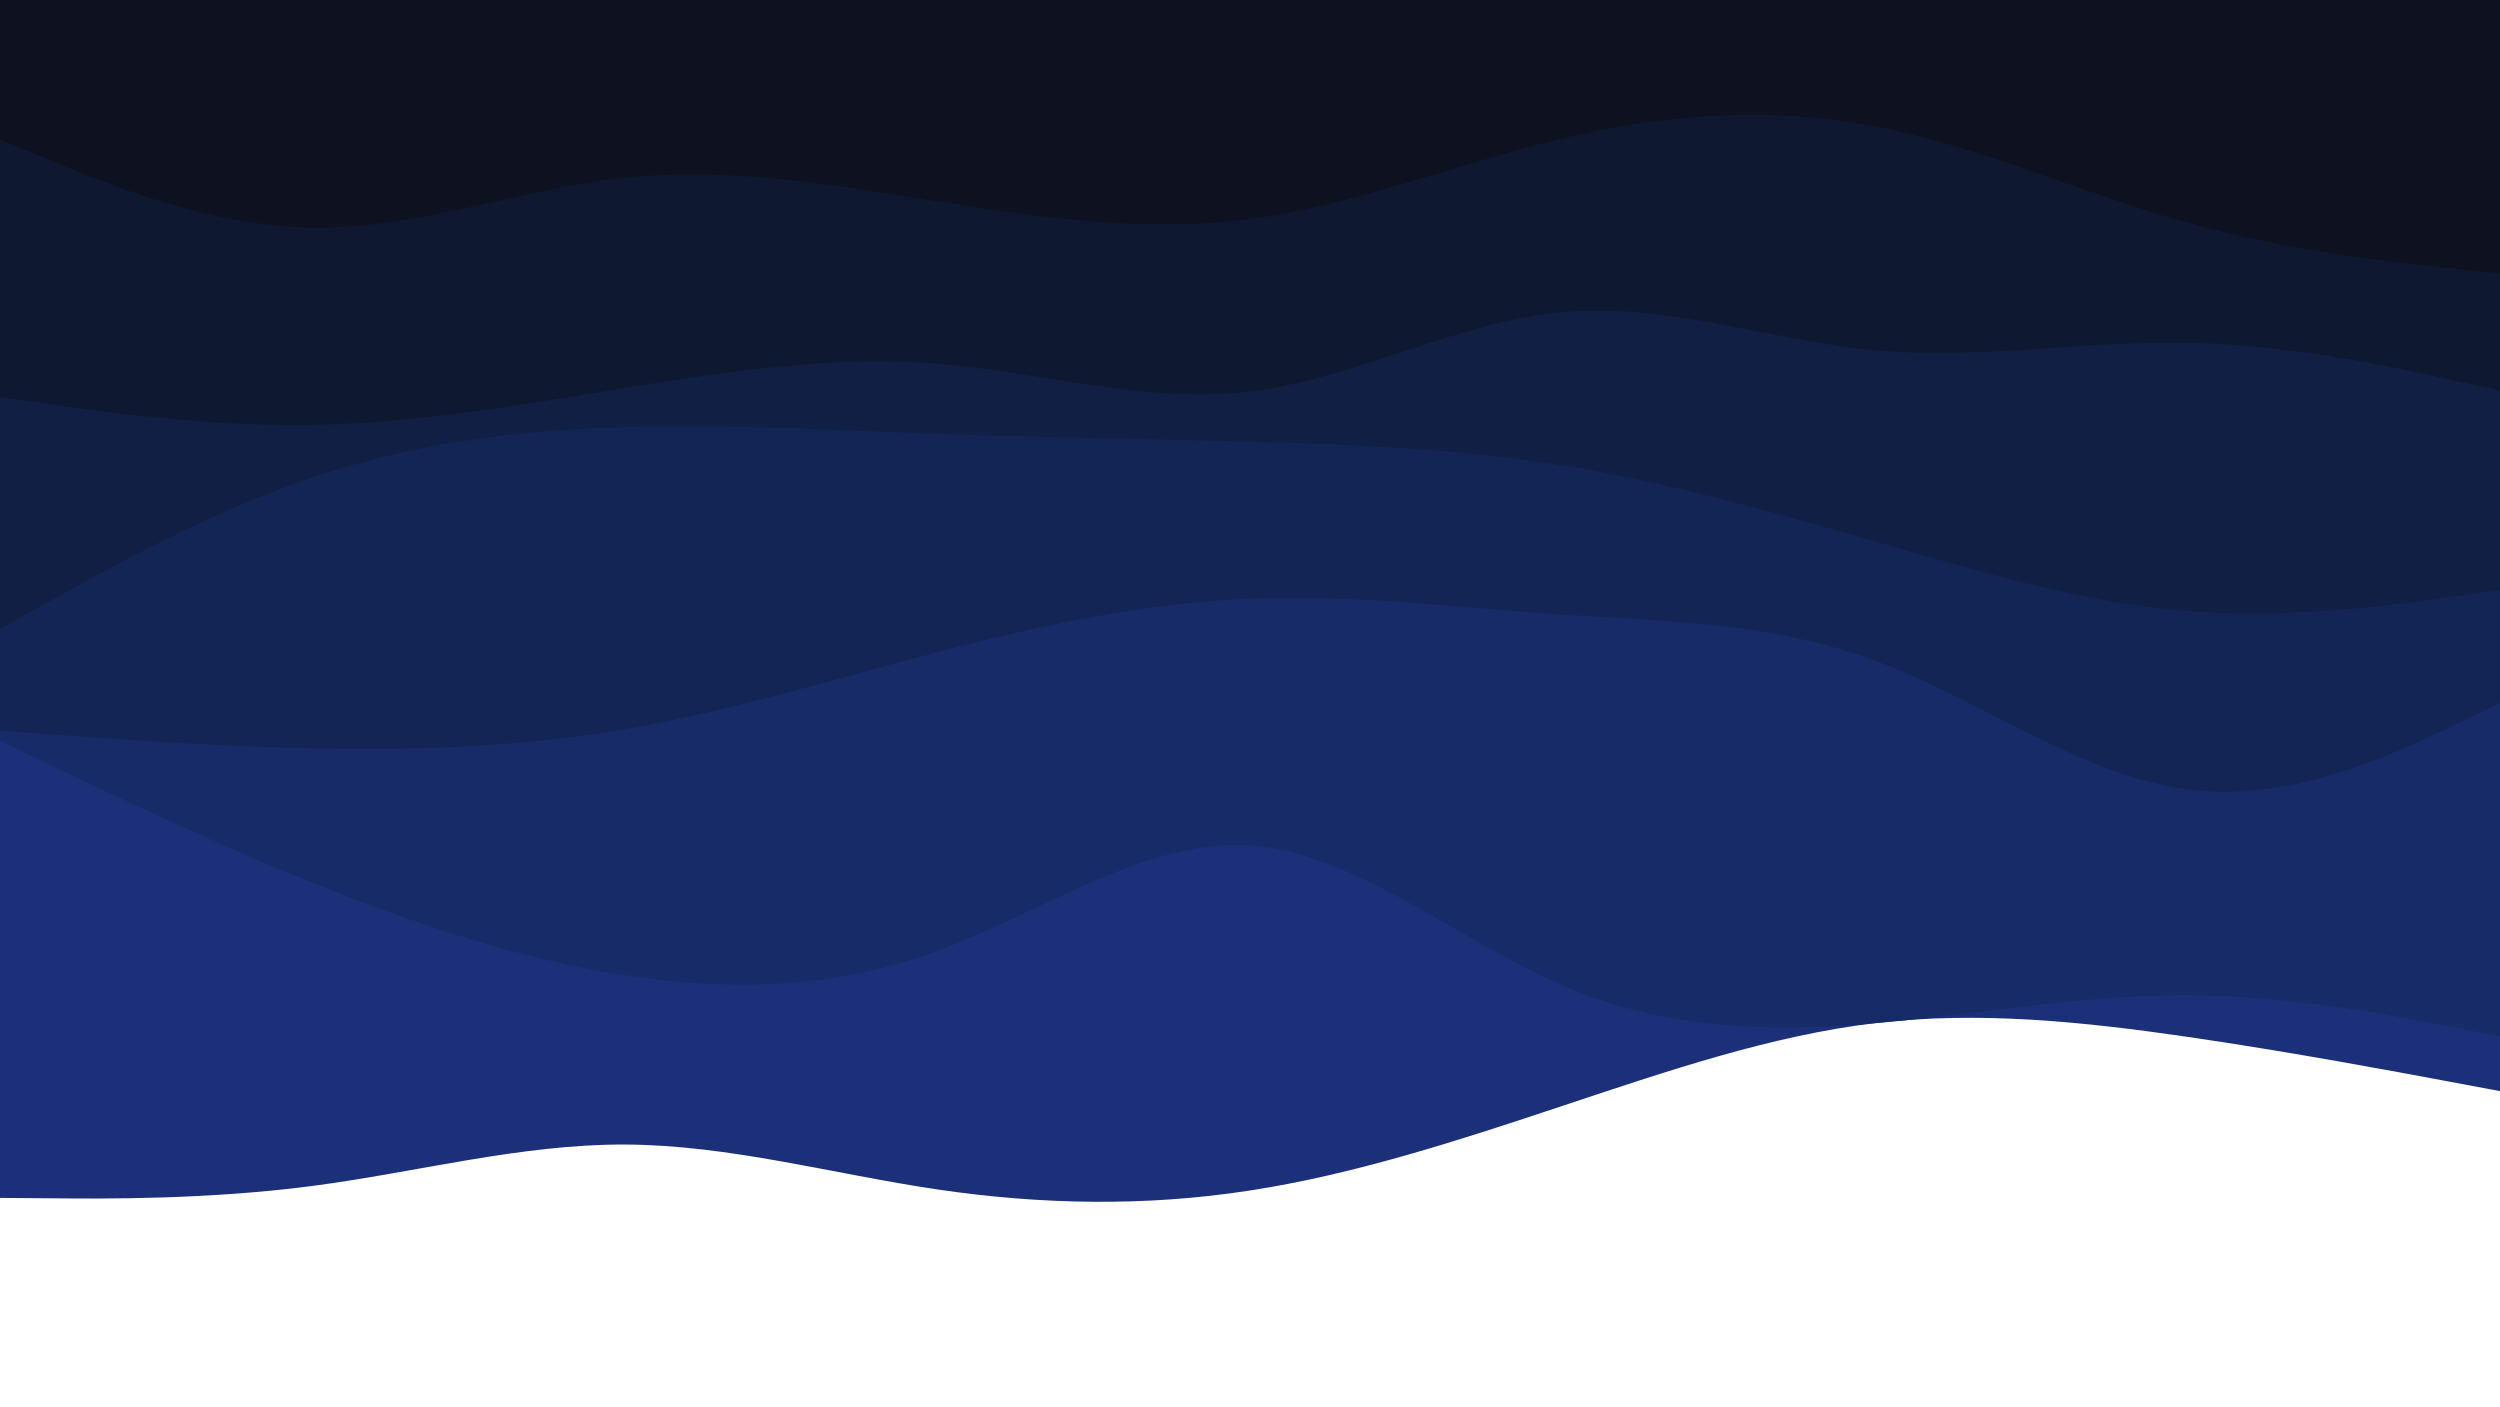
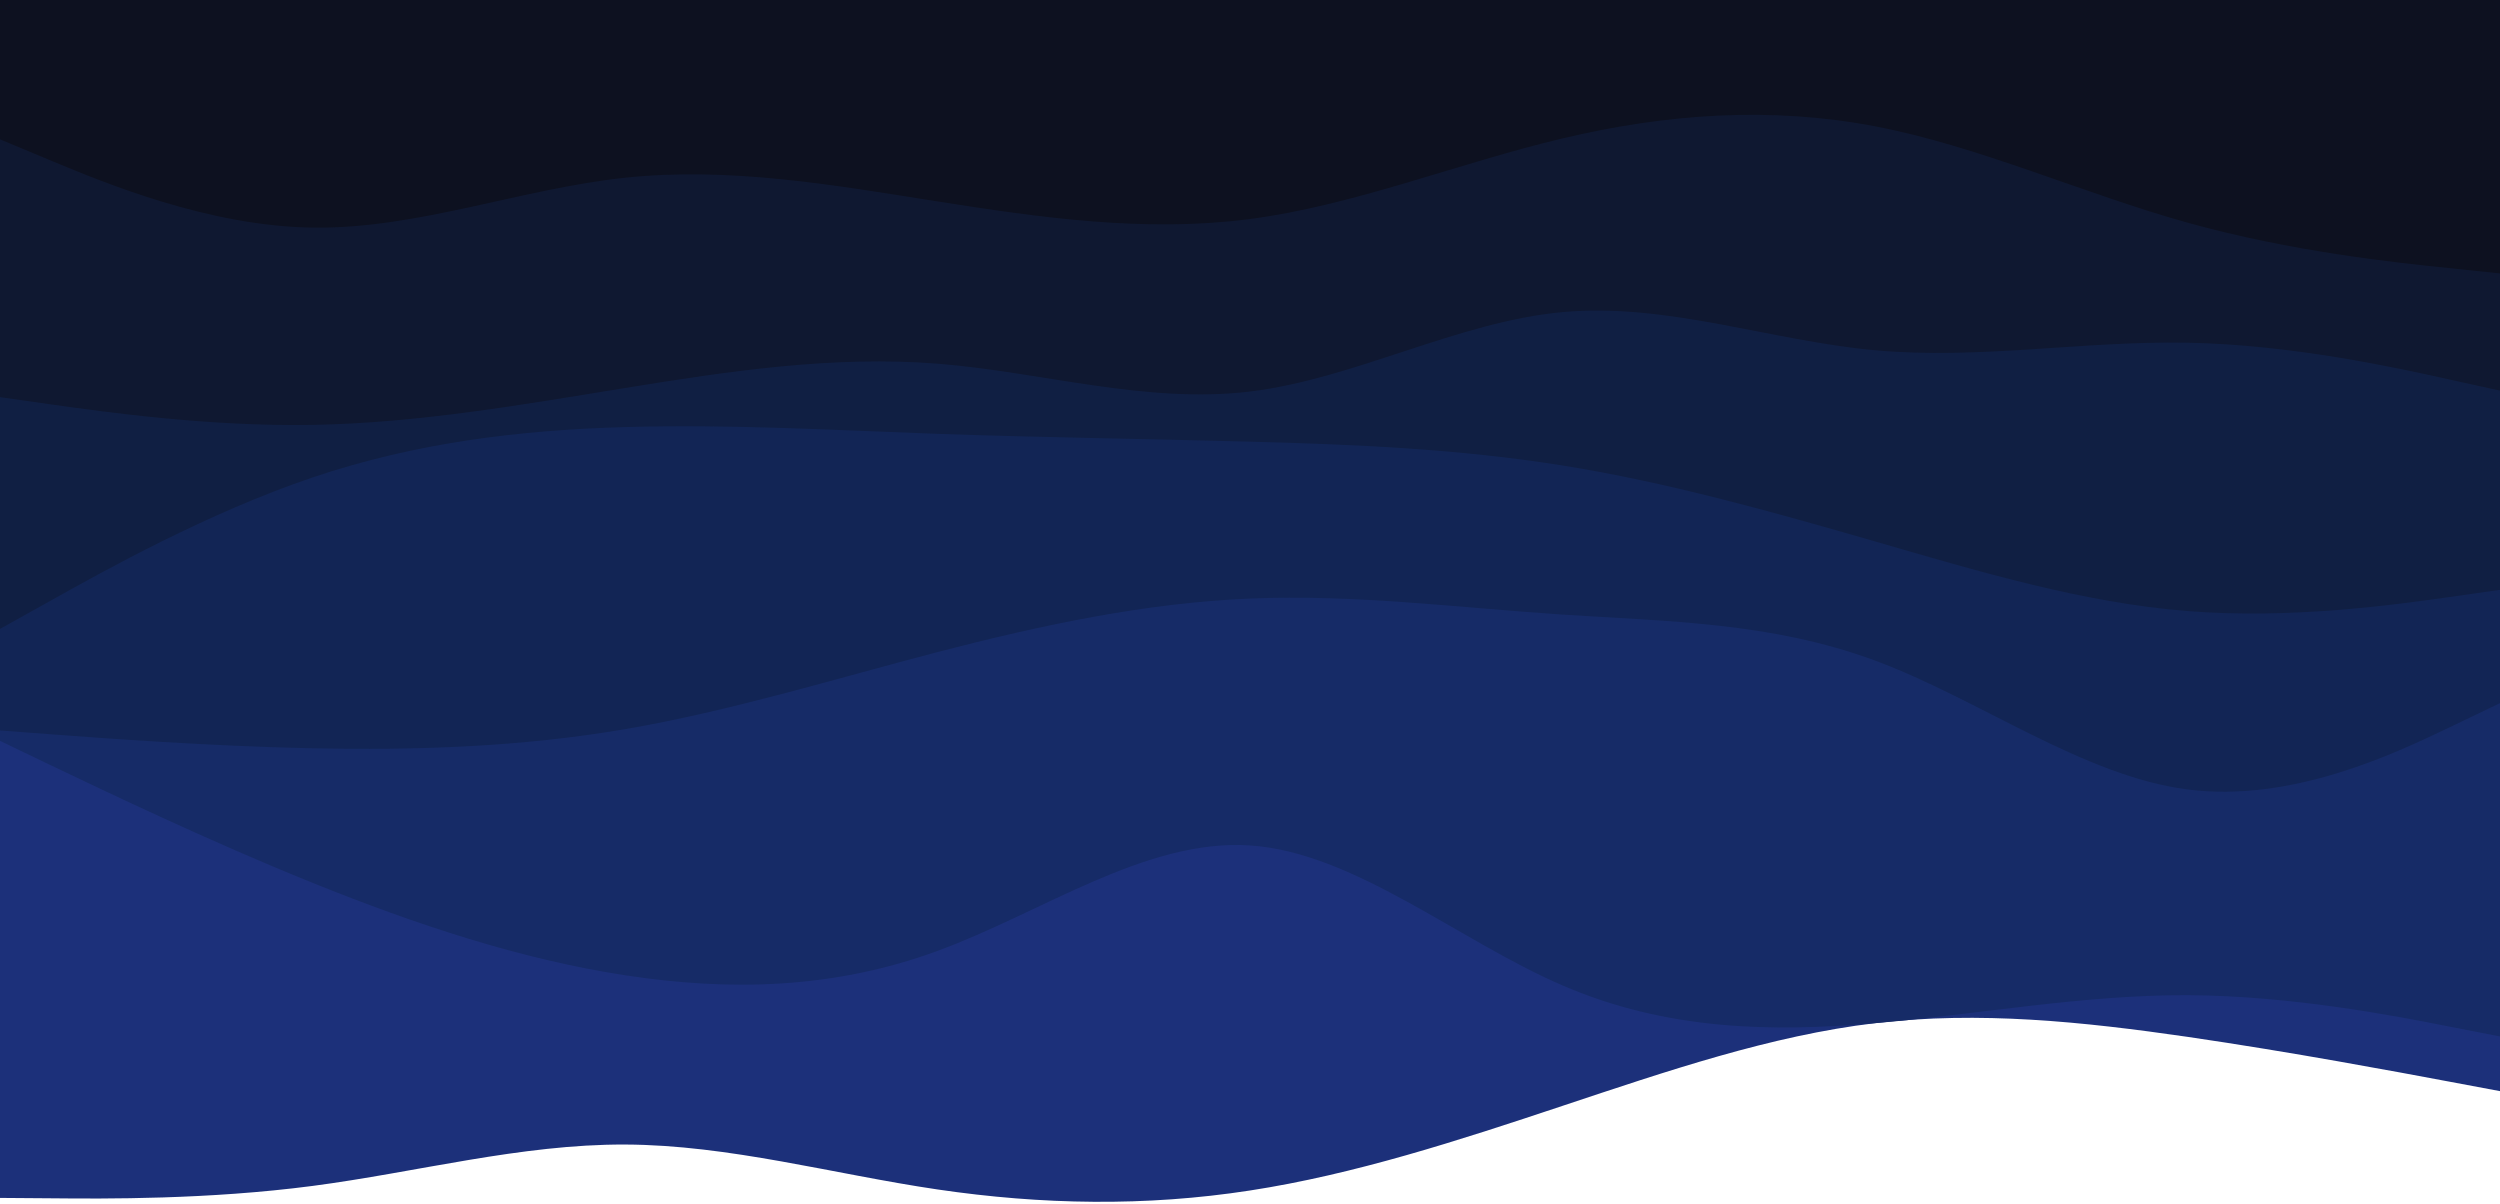
- <svg xmlns="http://www.w3.org/2000/svg" preserveAspectRatio="none" id="visual" viewBox="0 0 1920 1080" width="1920" height="1080" version="1.1">
+ <svg xmlns="http://www.w3.org/2000/svg" preserveAspectRatio="none" id="visual" viewBox="0 0 1920 924" width="1920" height="924" version="1.1">
  <path d="M0 920L40 920.3C80 920.7 160 921.3 240 910.8C320 900.3 400 878.7 480 879C560 879.3 640 901.7 720 913.5C800 925.3 880 926.7 960 914.3C1040 902 1120 876 1200 849.3C1280 822.7 1360 795.3 1440 785.8C1520 776.3 1600 784.7 1680 796.3C1760 808 1840 823 1880 830.5L1920 838L1920 0L1880 0C1840 0 1760 0 1680 0C1600 0 1520 0 1440 0C1360 0 1280 0 1200 0C1120 0 1040 0 960 0C880 0 800 0 720 0C640 0 560 0 480 0C400 0 320 0 240 0C160 0 80 0 40 0L0 0Z" fill="#1c307a" />
  <path d="M0 569L40 588.2C80 607.3 160 645.7 240 678C320 710.3 400 736.7 480 749C560 761.3 640 759.7 720 730.3C800 701 880 644 960 649.3C1040 654.7 1120 722.3 1200 756.8C1280 791.3 1360 792.7 1440 785.8C1520 779 1600 764 1680 764.3C1760 764.7 1840 780.3 1880 788.2L1920 796L1920 0L1880 0C1840 0 1760 0 1680 0C1600 0 1520 0 1440 0C1360 0 1280 0 1200 0C1120 0 1040 0 960 0C880 0 800 0 720 0C640 0 560 0 480 0C400 0 320 0 240 0C160 0 80 0 40 0L0 0Z" fill="#162b67" />
  <path d="M0 561L40 564C80 567 160 573 240 574.7C320 576.3 400 573.7 480 560C560 546.3 640 521.7 720 500.8C800 480 880 463 960 459.7C1040 456.3 1120 466.7 1200 472C1280 477.3 1360 477.7 1440 507.3C1520 537 1600 596 1680 606.3C1760 616.7 1840 578.3 1880 559.2L1920 540L1920 0L1880 0C1840 0 1760 0 1680 0C1600 0 1520 0 1440 0C1360 0 1280 0 1200 0C1120 0 1040 0 960 0C880 0 800 0 720 0C640 0 560 0 480 0C400 0 320 0 240 0C160 0 80 0 40 0L0 0Z" fill="#122555" />
  <path d="M0 483L40 460.7C80 438.3 160 393.7 240 366.7C320 339.7 400 330.3 480 328C560 325.7 640 330.3 720 333.2C800 336 880 337 960 339.2C1040 341.3 1120 344.7 1200 357.5C1280 370.3 1360 392.7 1440 415.8C1520 439 1600 463 1680 469.3C1760 475.7 1840 464.3 1880 458.7L1920 453L1920 0L1880 0C1840 0 1760 0 1680 0C1600 0 1520 0 1440 0C1360 0 1280 0 1200 0C1120 0 1040 0 960 0C880 0 800 0 720 0C640 0 560 0 480 0C400 0 320 0 240 0C160 0 80 0 40 0L0 0Z" fill="#101f43" />
  <path d="M0 305L40 310.7C80 316.3 160 327.7 240 326.3C320 325 400 311 480 298C560 285 640 273 720 279.3C800 285.7 880 310.3 960 300.7C1040 291 1120 247 1200 239.7C1280 232.3 1360 261.7 1440 269C1520 276.3 1600 261.7 1680 263.2C1760 264.7 1840 282.3 1880 291.2L1920 300L1920 0L1880 0C1840 0 1760 0 1680 0C1600 0 1520 0 1440 0C1360 0 1280 0 1200 0C1120 0 1040 0 960 0C880 0 800 0 720 0C640 0 560 0 480 0C400 0 320 0 240 0C160 0 80 0 40 0L0 0Z" fill="#0f1831" />
  <path d="M0 107L40 123.7C80 140.3 160 173.7 240 174.8C320 176 400 145 480 136.5C560 128 640 142 720 154.7C800 167.3 880 178.7 960 168.2C1040 157.7 1120 125.3 1200 106.3C1280 87.3 1360 81.7 1440 97C1520 112.3 1600 148.7 1680 171C1760 193.3 1840 201.7 1880 205.8L1920 210L1920 0L1880 0C1840 0 1760 0 1680 0C1600 0 1520 0 1440 0C1360 0 1280 0 1200 0C1120 0 1040 0 960 0C880 0 800 0 720 0C640 0 560 0 480 0C400 0 320 0 240 0C160 0 80 0 40 0L0 0Z" fill="#0d1120" />
</svg>
